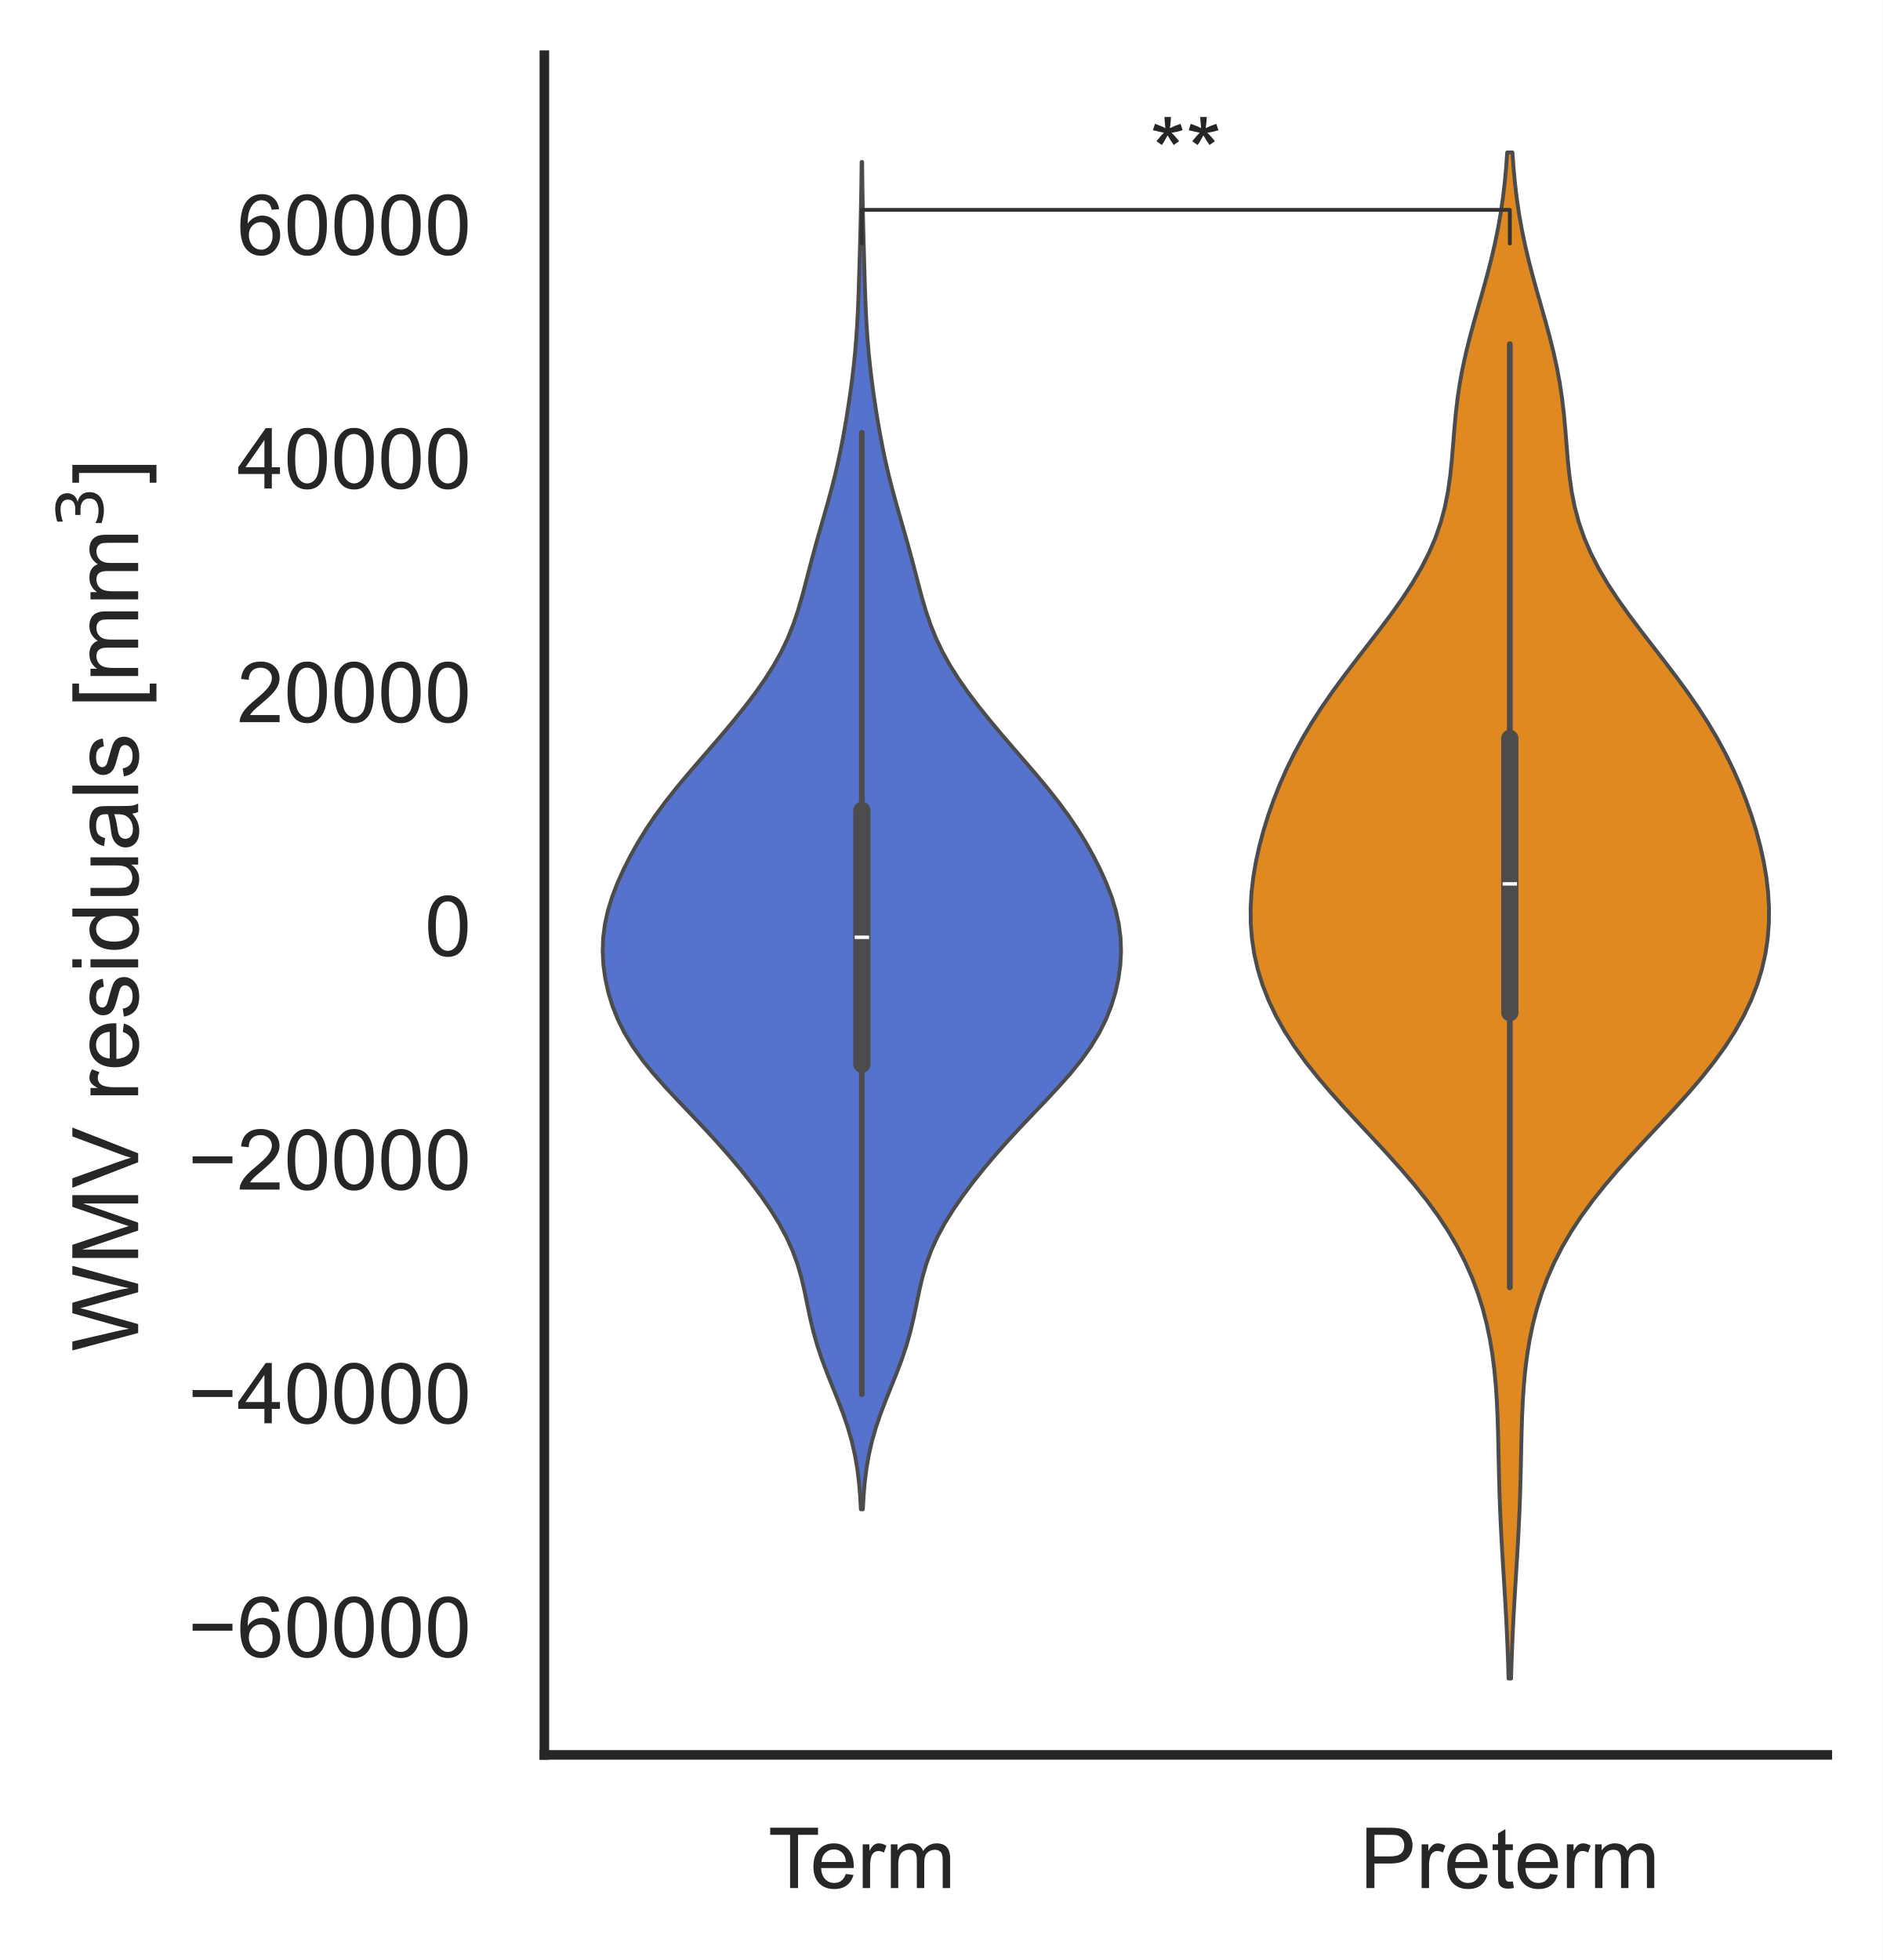
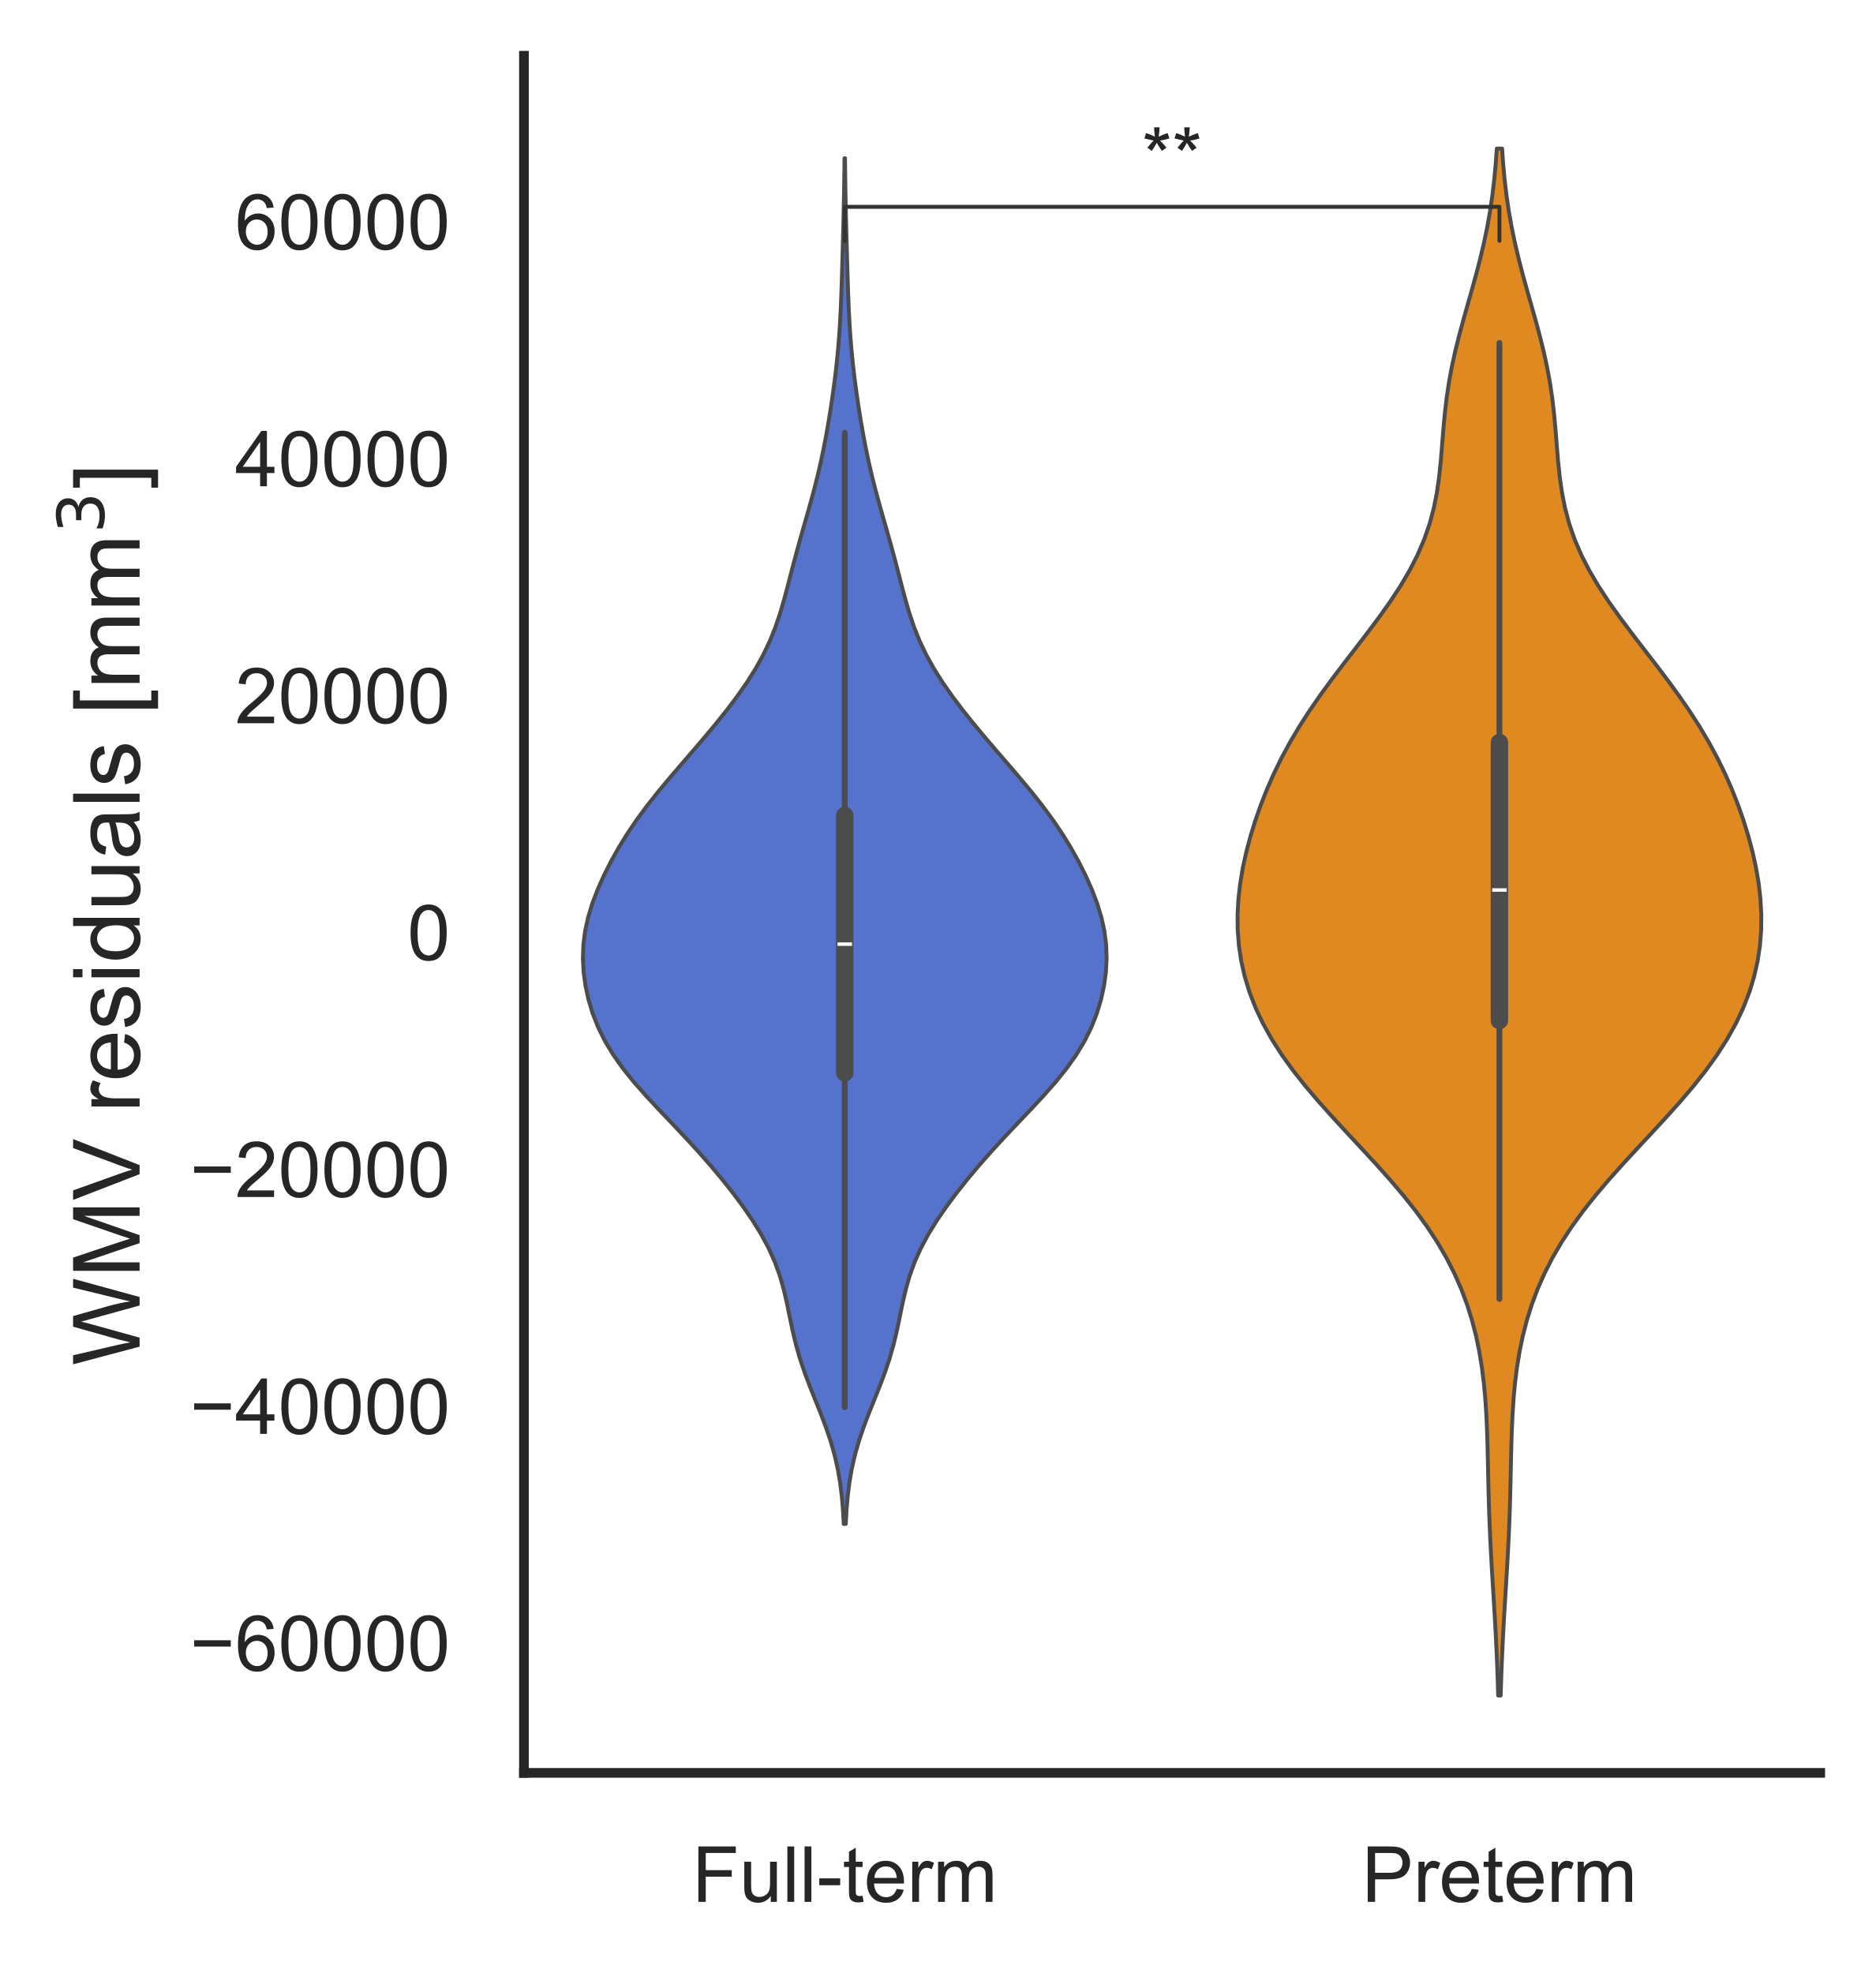
- <svg xmlns="http://www.w3.org/2000/svg" xmlns:xlink="http://www.w3.org/1999/xlink" width="245.63pt" height="255.72pt" viewBox="0 0 245.63 255.72" version="1.1">
+ <svg xmlns="http://www.w3.org/2000/svg" xmlns:xlink="http://www.w3.org/1999/xlink" width="242.265pt" height="254.805pt" viewBox="0 0 242.265 254.805" version="1.1">
  <defs>
    <style type="text/css">*{stroke-linejoin: round; stroke-linecap: butt}</style>
  </defs>
  <g id="figure_1">
    <g id="patch_1">
-       <path d="M 0 255.72  L 245.63 255.72  L 245.63 0  L 0 0  z " style="fill: #ffffff" />
+       <path d="M -0 254.805  L 242.265 254.805  L 242.265 0  L -0 0  z " style="fill: #ffffff" />
    </g>
    <g id="axes_1">
      <g id="patch_2">
-         <path d="M 71.03 228.96  L 238.43 228.96  L 238.43 7.2  L 71.03 7.2  z " style="fill: #ffffff" />
+         <path d="M 67.665 228.96  L 235.065 228.96  L 235.065 7.2  L 67.665 7.2  z " style="fill: #ffffff" />
      </g>
      <g id="matplotlib.axis_1">
        <g id="xtick_1">
          <g id="text_1">
-             <g style="fill: #262626" transform="translate(100.2385 246.3336) scale(0.11 -0.11)">
-               <defs>
-                 <path id="ArialMT-54" d="M 1659 0  L 1659 4041  L 150 4041  L 150 4581  L 3781 4581  L 3781 4041  L 2266 4041  L 2266 0  L 1659 0  z " transform="scale(0.015625)" />
+             <g style="fill: #262626" transform="translate(89.37227 245.6178) scale(0.1 -0.1)">
+               <defs>
+                 <path id="ArialMT-46" d="M 525 0  L 525 4581  L 3616 4581  L 3616 4041  L 1131 4041  L 1131 2622  L 3281 2622  L 3281 2081  L 1131 2081  L 1131 0  L 525 0  z " transform="scale(0.015625)" />
+                 <path id="ArialMT-75" d="M 2597 0  L 2597 488  Q 2209 -75 1544 -75  Q 1250 -75 995 37  Q 741 150 617 320  Q 494 491 444 738  Q 409 903 409 1263  L 409 3319  L 972 3319  L 972 1478  Q 972 1038 1006 884  Q 1059 663 1231 536  Q 1403 409 1656 409  Q 1909 409 2131 539  Q 2353 669 2445 892  Q 2538 1116 2538 1541  L 2538 3319  L 3100 3319  L 3100 0  L 2597 0  z " transform="scale(0.015625)" />
+                 <path id="ArialMT-6c" d="M 409 0  L 409 4581  L 972 4581  L 972 0  L 409 0  z " transform="scale(0.015625)" />
+                 <path id="ArialMT-2d" d="M 203 1375  L 203 1941  L 1931 1941  L 1931 1375  L 203 1375  z " transform="scale(0.015625)" />
+                 <path id="ArialMT-74" d="M 1650 503  L 1731 6  Q 1494 -44 1306 -44  Q 1000 -44 831 53  Q 663 150 594 308  Q 525 466 525 972  L 525 2881  L 113 2881  L 113 3319  L 525 3319  L 525 4141  L 1084 4478  L 1084 3319  L 1650 3319  L 1650 2881  L 1084 2881  L 1084 941  Q 1084 700 1114 631  Q 1144 563 1211 522  Q 1278 481 1403 481  Q 1497 481 1650 503  z " transform="scale(0.015625)" />
                <path id="ArialMT-65" d="M 2694 1069  L 3275 997  Q 3138 488 2766 206  Q 2394 -75 1816 -75  Q 1088 -75 661 373  Q 234 822 234 1631  Q 234 2469 665 2931  Q 1097 3394 1784 3394  Q 2450 3394 2872 2941  Q 3294 2488 3294 1666  Q 3294 1616 3291 1516  L 816 1516  Q 847 969 1125 678  Q 1403 388 1819 388  Q 2128 388 2347 550  Q 2566 713 2694 1069  z M 847 1978  L 2700 1978  Q 2663 2397 2488 2606  Q 2219 2931 1791 2931  Q 1403 2931 1139 2672  Q 875 2413 847 1978  z " transform="scale(0.015625)" />
                <path id="ArialMT-72" d="M 416 0  L 416 3319  L 922 3319  L 922 2816  Q 1116 3169 1280 3281  Q 1444 3394 1641 3394  Q 1925 3394 2219 3213  L 2025 2691  Q 1819 2813 1613 2813  Q 1428 2813 1281 2702  Q 1134 2591 1072 2394  Q 978 2094 978 1738  L 978 0  L 416 0  z " transform="scale(0.015625)" />
                <path id="ArialMT-6d" d="M 422 0  L 422 3319  L 925 3319  L 925 2853  Q 1081 3097 1340 3245  Q 1600 3394 1931 3394  Q 2300 3394 2536 3241  Q 2772 3088 2869 2813  Q 3263 3394 3894 3394  Q 4388 3394 4653 3120  Q 4919 2847 4919 2278  L 4919 0  L 4359 0  L 4359 2091  Q 4359 2428 4304 2576  Q 4250 2725 4106 2815  Q 3963 2906 3769 2906  Q 3419 2906 3187 2673  Q 2956 2441 2956 1928  L 2956 0  L 2394 0  L 2394 2156  Q 2394 2531 2256 2718  Q 2119 2906 1806 2906  Q 1569 2906 1367 2781  Q 1166 2656 1075 2415  Q 984 2175 984 1722  L 984 0  L 422 0  z " transform="scale(0.015625)" />
              </defs>
-               <use xlink:href="#ArialMT-54" />
-               <use xlink:href="#ArialMT-65" x="49.959" />
-               <use xlink:href="#ArialMT-72" x="105.574" />
-               <use xlink:href="#ArialMT-6d" x="138.875" />
+               <use xlink:href="#ArialMT-46" />
+               <use xlink:href="#ArialMT-75" x="61.084" />
+               <use xlink:href="#ArialMT-6c" x="116.699" />
+               <use xlink:href="#ArialMT-6c" x="138.916" />
+               <use xlink:href="#ArialMT-2d" x="161.133" />
+               <use xlink:href="#ArialMT-74" x="194.434" />
+               <use xlink:href="#ArialMT-65" x="222.217" />
+               <use xlink:href="#ArialMT-72" x="277.832" />
+               <use xlink:href="#ArialMT-6d" x="311.133" />
            </g>
          </g>
        </g>
        <g id="xtick_2">
          <g id="text_2">
-             <g style="fill: #262626" transform="translate(177.4449 246.3336) scale(0.11 -0.11)">
+             <g style="fill: #262626" transform="translate(175.8584 245.6178) scale(0.1 -0.1)">
              <defs>
                <path id="ArialMT-50" d="M 494 0  L 494 4581  L 2222 4581  Q 2678 4581 2919 4538  Q 3256 4481 3484 4323  Q 3713 4166 3852 3881  Q 3991 3597 3991 3256  Q 3991 2672 3619 2267  Q 3247 1863 2275 1863  L 1100 1863  L 1100 0  L 494 0  z M 1100 2403  L 2284 2403  Q 2872 2403 3119 2622  Q 3366 2841 3366 3238  Q 3366 3525 3220 3729  Q 3075 3934 2838 4000  Q 2684 4041 2272 4041  L 1100 4041  L 1100 2403  z " transform="scale(0.015625)" />
-                 <path id="ArialMT-74" d="M 1650 503  L 1731 6  Q 1494 -44 1306 -44  Q 1000 -44 831 53  Q 663 150 594 308  Q 525 466 525 972  L 525 2881  L 113 2881  L 113 3319  L 525 3319  L 525 4141  L 1084 4478  L 1084 3319  L 1650 3319  L 1650 2881  L 1084 2881  L 1084 941  Q 1084 700 1114 631  Q 1144 563 1211 522  Q 1278 481 1403 481  Q 1497 481 1650 503  z " transform="scale(0.015625)" />
              </defs>
              <use xlink:href="#ArialMT-50" />
              <use xlink:href="#ArialMT-72" x="66.699" />
              <use xlink:href="#ArialMT-65" x="100" />
              <use xlink:href="#ArialMT-74" x="155.615" />
              <use xlink:href="#ArialMT-65" x="183.398" />
              <use xlink:href="#ArialMT-72" x="239.014" />
              <use xlink:href="#ArialMT-6d" x="272.314" />
            </g>
          </g>
        </g>
      </g>
      <g id="matplotlib.axis_2">
        <g id="ytick_1">
          <g id="text_3">
-             <g style="fill: #262626" transform="translate(24.52 216.1859) scale(0.11 -0.11)">
+             <g style="fill: #262626" transform="translate(24.52 215.7721) scale(0.1 -0.1)">
              <defs>
                <path id="ArialMT-2212" d="M 3381 1997  L 356 1997  L 356 2522  L 3381 2522  L 3381 1997  z " transform="scale(0.015625)" />
                <path id="ArialMT-36" d="M 3184 3459  L 2625 3416  Q 2550 3747 2413 3897  Q 2184 4138 1850 4138  Q 1581 4138 1378 3988  Q 1113 3794 959 3422  Q 806 3050 800 2363  Q 1003 2672 1297 2822  Q 1591 2972 1913 2972  Q 2475 2972 2870 2558  Q 3266 2144 3266 1488  Q 3266 1056 3080 686  Q 2894 316 2569 119  Q 2244 -78 1831 -78  Q 1128 -78 684 439  Q 241 956 241 2144  Q 241 3472 731 4075  Q 1159 4600 1884 4600  Q 2425 4600 2770 4297  Q 3116 3994 3184 3459  z M 888 1484  Q 888 1194 1011 928  Q 1134 663 1356 523  Q 1578 384 1822 384  Q 2178 384 2434 671  Q 2691 959 2691 1453  Q 2691 1928 2437 2201  Q 2184 2475 1800 2475  Q 1419 2475 1153 2201  Q 888 1928 888 1484  z " transform="scale(0.015625)" />
                <path id="ArialMT-30" d="M 266 2259  Q 266 3072 433 3567  Q 600 4063 929 4331  Q 1259 4600 1759 4600  Q 2128 4600 2406 4451  Q 2684 4303 2865 4023  Q 3047 3744 3150 3342  Q 3253 2941 3253 2259  Q 3253 1453 3087 958  Q 2922 463 2592 192  Q 2263 -78 1759 -78  Q 1097 -78 719 397  Q 266 969 266 2259  z M 844 2259  Q 844 1131 1108 757  Q 1372 384 1759 384  Q 2147 384 2411 759  Q 2675 1134 2675 2259  Q 2675 3391 2411 3762  Q 2147 4134 1753 4134  Q 1366 4134 1134 3806  Q 844 3388 844 2259  z " transform="scale(0.015625)" />
              </defs>
              <use xlink:href="#ArialMT-2212" />
              <use xlink:href="#ArialMT-36" x="58.398" />
              <use xlink:href="#ArialMT-30" x="114.014" />
              <use xlink:href="#ArialMT-30" x="169.629" />
              <use xlink:href="#ArialMT-30" x="225.244" />
              <use xlink:href="#ArialMT-30" x="280.859" />
            </g>
          </g>
        </g>
        <g id="ytick_2">
          <g id="text_4">
-             <g style="fill: #262626" transform="translate(24.52 185.6945) scale(0.11 -0.11)">
+             <g style="fill: #262626" transform="translate(24.52 185.1787) scale(0.1 -0.1)">
              <defs>
                <path id="ArialMT-34" d="M 2069 0  L 2069 1097  L 81 1097  L 81 1613  L 2172 4581  L 2631 4581  L 2631 1613  L 3250 1613  L 3250 1097  L 2631 1097  L 2631 0  L 2069 0  z M 2069 1613  L 2069 3678  L 634 1613  L 2069 1613  z " transform="scale(0.015625)" />
              </defs>
              <use xlink:href="#ArialMT-2212" />
              <use xlink:href="#ArialMT-34" x="58.398" />
              <use xlink:href="#ArialMT-30" x="114.014" />
              <use xlink:href="#ArialMT-30" x="169.629" />
              <use xlink:href="#ArialMT-30" x="225.244" />
              <use xlink:href="#ArialMT-30" x="280.859" />
            </g>
          </g>
        </g>
        <g id="ytick_3">
          <g id="text_5">
-             <g style="fill: #262626" transform="translate(24.52 155.2032) scale(0.11 -0.11)">
+             <g style="fill: #262626" transform="translate(24.52 154.5853) scale(0.1 -0.1)">
              <defs>
                <path id="ArialMT-32" d="M 3222 541  L 3222 0  L 194 0  Q 188 203 259 391  Q 375 700 629 1000  Q 884 1300 1366 1694  Q 2113 2306 2375 2664  Q 2638 3022 2638 3341  Q 2638 3675 2398 3904  Q 2159 4134 1775 4134  Q 1369 4134 1125 3890  Q 881 3647 878 3216  L 300 3275  Q 359 3922 746 4261  Q 1134 4600 1788 4600  Q 2447 4600 2831 4234  Q 3216 3869 3216 3328  Q 3216 3053 3103 2787  Q 2991 2522 2730 2228  Q 2469 1934 1863 1422  Q 1356 997 1212 845  Q 1069 694 975 541  L 3222 541  z " transform="scale(0.015625)" />
              </defs>
              <use xlink:href="#ArialMT-2212" />
              <use xlink:href="#ArialMT-32" x="58.398" />
              <use xlink:href="#ArialMT-30" x="114.014" />
              <use xlink:href="#ArialMT-30" x="169.629" />
              <use xlink:href="#ArialMT-30" x="225.244" />
              <use xlink:href="#ArialMT-30" x="280.859" />
            </g>
          </g>
        </g>
        <g id="ytick_4">
          <g id="text_6">
-             <g style="fill: #262626" transform="translate(55.41281 124.7118) scale(0.11 -0.11)">
+             <g style="fill: #262626" transform="translate(52.60437 123.9919) scale(0.1 -0.1)">
              <use xlink:href="#ArialMT-30" />
            </g>
          </g>
        </g>
        <g id="ytick_5">
          <g id="text_7">
-             <g style="fill: #262626" transform="translate(30.94469 94.22044) scale(0.11 -0.11)">
+             <g style="fill: #262626" transform="translate(30.36062 93.39851) scale(0.1 -0.1)">
              <use xlink:href="#ArialMT-32" />
              <use xlink:href="#ArialMT-30" x="55.615" />
              <use xlink:href="#ArialMT-30" x="111.23" />
              <use xlink:href="#ArialMT-30" x="166.846" />
              <use xlink:href="#ArialMT-30" x="222.461" />
            </g>
          </g>
        </g>
        <g id="ytick_6">
          <g id="text_8">
-             <g style="fill: #262626" transform="translate(30.94469 63.72908) scale(0.11 -0.11)">
+             <g style="fill: #262626" transform="translate(30.36062 62.80512) scale(0.1 -0.1)">
              <use xlink:href="#ArialMT-34" />
              <use xlink:href="#ArialMT-30" x="55.615" />
              <use xlink:href="#ArialMT-30" x="111.23" />
              <use xlink:href="#ArialMT-30" x="166.846" />
              <use xlink:href="#ArialMT-30" x="222.461" />
            </g>
          </g>
        </g>
        <g id="ytick_7">
          <g id="text_9">
-             <g style="fill: #262626" transform="translate(30.94469 33.23771) scale(0.11 -0.11)">
+             <g style="fill: #262626" transform="translate(30.36062 32.21173) scale(0.1 -0.1)">
              <use xlink:href="#ArialMT-36" />
              <use xlink:href="#ArialMT-30" x="55.615" />
              <use xlink:href="#ArialMT-30" x="111.23" />
              <use xlink:href="#ArialMT-30" x="166.846" />
              <use xlink:href="#ArialMT-30" x="222.461" />
            </g>
          </g>
        </g>
        <g id="text_10">
          <g style="fill: #262626" transform="translate(18.12 176.34) rotate(-90) scale(0.12 -0.12)">
            <defs>
              <path id="ArialMT-57" d="M 1294 0  L 78 4581  L 700 4581  L 1397 1578  Q 1509 1106 1591 641  Q 1766 1375 1797 1488  L 2669 4581  L 3400 4581  L 4056 2263  Q 4303 1400 4413 641  Q 4500 1075 4641 1638  L 5359 4581  L 5969 4581  L 4713 0  L 4128 0  L 3163 3491  Q 3041 3928 3019 4028  Q 2947 3713 2884 3491  L 1913 0  L 1294 0  z " transform="scale(0.015625)" />
              <path id="ArialMT-4d" d="M 475 0  L 475 4581  L 1388 4581  L 2472 1338  Q 2622 884 2691 659  Q 2769 909 2934 1394  L 4031 4581  L 4847 4581  L 4847 0  L 4263 0  L 4263 3834  L 2931 0  L 2384 0  L 1059 3900  L 1059 0  L 475 0  z " transform="scale(0.015625)" />
              <path id="ArialMT-56" d="M 1803 0  L 28 4581  L 684 4581  L 1875 1253  Q 2019 853 2116 503  Q 2222 878 2363 1253  L 3600 4581  L 4219 4581  L 2425 0  L 1803 0  z " transform="scale(0.015625)" />
              <path id="ArialMT-20" transform="scale(0.015625)" />
              <path id="ArialMT-73" d="M 197 991  L 753 1078  Q 800 744 1014 566  Q 1228 388 1613 388  Q 2000 388 2187 545  Q 2375 703 2375 916  Q 2375 1106 2209 1216  Q 2094 1291 1634 1406  Q 1016 1563 777 1677  Q 538 1791 414 1992  Q 291 2194 291 2438  Q 291 2659 392 2848  Q 494 3038 669 3163  Q 800 3259 1026 3326  Q 1253 3394 1513 3394  Q 1903 3394 2198 3281  Q 2494 3169 2634 2976  Q 2775 2784 2828 2463  L 2278 2388  Q 2241 2644 2061 2787  Q 1881 2931 1553 2931  Q 1166 2931 1000 2803  Q 834 2675 834 2503  Q 834 2394 903 2306  Q 972 2216 1119 2156  Q 1203 2125 1616 2013  Q 2213 1853 2448 1751  Q 2684 1650 2818 1456  Q 2953 1263 2953 975  Q 2953 694 2789 445  Q 2625 197 2315 61  Q 2006 -75 1616 -75  Q 969 -75 630 194  Q 291 463 197 991  z " transform="scale(0.015625)" />
              <path id="ArialMT-69" d="M 425 3934  L 425 4581  L 988 4581  L 988 3934  L 425 3934  z M 425 0  L 425 3319  L 988 3319  L 988 0  L 425 0  z " transform="scale(0.015625)" />
              <path id="ArialMT-64" d="M 2575 0  L 2575 419  Q 2259 -75 1647 -75  Q 1250 -75 917 144  Q 584 363 401 755  Q 219 1147 219 1656  Q 219 2153 384 2558  Q 550 2963 881 3178  Q 1213 3394 1622 3394  Q 1922 3394 2156 3267  Q 2391 3141 2538 2938  L 2538 4581  L 3097 4581  L 3097 0  L 2575 0  z M 797 1656  Q 797 1019 1065 703  Q 1334 388 1700 388  Q 2069 388 2326 689  Q 2584 991 2584 1609  Q 2584 2291 2321 2609  Q 2059 2928 1675 2928  Q 1300 2928 1048 2622  Q 797 2316 797 1656  z " transform="scale(0.015625)" />
-               <path id="ArialMT-75" d="M 2597 0  L 2597 488  Q 2209 -75 1544 -75  Q 1250 -75 995 37  Q 741 150 617 320  Q 494 491 444 738  Q 409 903 409 1263  L 409 3319  L 972 3319  L 972 1478  Q 972 1038 1006 884  Q 1059 663 1231 536  Q 1403 409 1656 409  Q 1909 409 2131 539  Q 2353 669 2445 892  Q 2538 1116 2538 1541  L 2538 3319  L 3100 3319  L 3100 0  L 2597 0  z " transform="scale(0.015625)" />
              <path id="ArialMT-61" d="M 2588 409  Q 2275 144 1986 34  Q 1697 -75 1366 -75  Q 819 -75 525 192  Q 231 459 231 875  Q 231 1119 342 1320  Q 453 1522 633 1644  Q 813 1766 1038 1828  Q 1203 1872 1538 1913  Q 2219 1994 2541 2106  Q 2544 2222 2544 2253  Q 2544 2597 2384 2738  Q 2169 2928 1744 2928  Q 1347 2928 1158 2789  Q 969 2650 878 2297  L 328 2372  Q 403 2725 575 2942  Q 747 3159 1072 3276  Q 1397 3394 1825 3394  Q 2250 3394 2515 3294  Q 2781 3194 2906 3042  Q 3031 2891 3081 2659  Q 3109 2516 3109 2141  L 3109 1391  Q 3109 606 3145 398  Q 3181 191 3288 0  L 2700 0  Q 2613 175 2588 409  z M 2541 1666  Q 2234 1541 1622 1453  Q 1275 1403 1131 1340  Q 988 1278 909 1158  Q 831 1038 831 891  Q 831 666 1001 516  Q 1172 366 1500 366  Q 1825 366 2078 508  Q 2331 650 2450 897  Q 2541 1088 2541 1459  L 2541 1666  z " transform="scale(0.015625)" />
-               <path id="ArialMT-6c" d="M 409 0  L 409 4581  L 972 4581  L 972 0  L 409 0  z " transform="scale(0.015625)" />
              <path id="ArialMT-5b" d="M 434 -1272  L 434 4581  L 1675 4581  L 1675 4116  L 997 4116  L 997 -806  L 1675 -806  L 1675 -1272  L 434 -1272  z " transform="scale(0.015625)" />
              <path id="DejaVuSans-33" d="M 2597 2516  Q 3050 2419 3304 2112  Q 3559 1806 3559 1356  Q 3559 666 3084 287  Q 2609 -91 1734 -91  Q 1441 -91 1130 -33  Q 819 25 488 141  L 488 750  Q 750 597 1062 519  Q 1375 441 1716 441  Q 2309 441 2620 675  Q 2931 909 2931 1356  Q 2931 1769 2642 2001  Q 2353 2234 1838 2234  L 1294 2234  L 1294 2753  L 1863 2753  Q 2328 2753 2575 2939  Q 2822 3125 2822 3475  Q 2822 3834 2567 4026  Q 2313 4219 1838 4219  Q 1578 4219 1281 4162  Q 984 4106 628 3988  L 628 4550  Q 988 4650 1302 4700  Q 1616 4750 1894 4750  Q 2613 4750 3031 4423  Q 3450 4097 3450 3541  Q 3450 3153 3228 2886  Q 3006 2619 2597 2516  z " transform="scale(0.015625)" />
              <path id="ArialMT-5d" d="M 1363 -1272  L 122 -1272  L 122 -806  L 800 -806  L 800 4116  L 122 4116  L 122 4581  L 1363 4581  L 1363 -1272  z " transform="scale(0.015625)" />
            </defs>
            <use xlink:href="#ArialMT-57" transform="translate(0 0.765625)" />
            <use xlink:href="#ArialMT-4d" transform="translate(94.38477 0.765625)" />
            <use xlink:href="#ArialMT-56" transform="translate(177.6855 0.765625)" />
            <use xlink:href="#ArialMT-20" transform="translate(244.3848 0.765625)" />
            <use xlink:href="#ArialMT-72" transform="translate(272.168 0.765625)" />
            <use xlink:href="#ArialMT-65" transform="translate(305.4688 0.765625)" />
            <use xlink:href="#ArialMT-73" transform="translate(361.084 0.765625)" />
            <use xlink:href="#ArialMT-69" transform="translate(411.084 0.765625)" />
            <use xlink:href="#ArialMT-64" transform="translate(433.3008 0.765625)" />
            <use xlink:href="#ArialMT-75" transform="translate(488.916 0.765625)" />
            <use xlink:href="#ArialMT-61" transform="translate(544.5312 0.765625)" />
            <use xlink:href="#ArialMT-6c" transform="translate(600.1465 0.765625)" />
            <use xlink:href="#ArialMT-73" transform="translate(622.3633 0.765625)" />
            <use xlink:href="#ArialMT-20" transform="translate(672.3633 0.765625)" />
            <use xlink:href="#ArialMT-5b" transform="translate(700.1465 0.765625)" />
            <use xlink:href="#ArialMT-6d" transform="translate(727.9297 0.765625)" />
            <use xlink:href="#ArialMT-6d" transform="translate(811.2305 0.765625)" />
            <use xlink:href="#DejaVuSans-33" transform="translate(895.4883 39.04688) scale(0.7)" />
            <use xlink:href="#ArialMT-5d" transform="translate(942.7588 0.765625)" />
          </g>
        </g>
      </g>
      <g id="PolyCollection_1">
        <defs>
-           <path id="m29597afcc9" d="M 112.589 -58.799  L 112.325 -58.799  L 112.228 -60.575  L 112.078 -62.35  L 111.857 -64.126  L 111.549 -65.902  L 111.142 -67.677  L 110.633 -69.453  L 110.03 -71.229  L 109.354 -73.004  L 108.64 -74.78  L 107.928 -76.556  L 107.258 -78.331  L 106.662 -80.107  L 106.154 -81.883  L 105.728 -83.658  L 105.354 -85.434  L 104.989 -87.21  L 104.577 -88.985  L 104.067 -90.761  L 103.42 -92.537  L 102.618 -94.312  L 101.659 -96.088  L 100.557 -97.864  L 99.333 -99.639  L 98.008 -101.415  L 96.594 -103.191  L 95.099 -104.966  L 93.528 -106.742  L 91.891 -108.518  L 90.208 -110.293  L 88.512 -112.069  L 86.851 -113.845  L 85.276 -115.62  L 83.835 -117.396  L 82.567 -119.172  L 81.491 -120.947  L 80.607 -122.723  L 79.905 -124.499  L 79.366 -126.275  L 78.977 -128.05  L 78.733 -129.826  L 78.639 -131.602  L 78.703 -133.377  L 78.932 -135.153  L 79.325 -136.929  L 79.872 -138.704  L 80.552 -140.48  L 81.348 -142.256  L 82.245 -144.031  L 83.239 -145.807  L 84.334 -147.583  L 85.535 -149.358  L 86.843 -151.134  L 88.248 -152.91  L 89.728 -154.685  L 91.254 -156.461  L 92.794 -158.237  L 94.319 -160.012  L 95.804 -161.788  L 97.228 -163.564  L 98.573 -165.339  L 99.818 -167.115  L 100.943 -168.891  L 101.933 -170.666  L 102.781 -172.442  L 103.497 -174.218  L 104.099 -175.993  L 104.621 -177.769  L 105.097 -179.545  L 105.557 -181.32  L 106.025 -183.096  L 106.51 -184.872  L 107.013 -186.647  L 107.523 -188.423  L 108.027 -190.199  L 108.51 -191.974  L 108.96 -193.75  L 109.372 -195.526  L 109.746 -197.301  L 110.084 -199.077  L 110.394 -200.853  L 110.679 -202.628  L 110.941 -204.404  L 111.179 -206.18  L 111.389 -207.955  L 111.57 -209.731  L 111.719 -211.507  L 111.839 -213.282  L 111.933 -215.058  L 112.006 -216.834  L 112.067 -218.609  L 112.12 -220.385  L 112.17 -222.161  L 112.218 -223.936  L 112.265 -225.712  L 112.309 -227.488  L 112.347 -229.263  L 112.38 -231.039  L 112.405 -232.815  L 112.424 -234.59  L 112.49 -234.59  L 112.49 -234.59  L 112.509 -232.815  L 112.535 -231.039  L 112.567 -229.263  L 112.606 -227.488  L 112.649 -225.712  L 112.696 -223.936  L 112.744 -222.161  L 112.794 -220.385  L 112.847 -218.609  L 112.908 -216.834  L 112.982 -215.058  L 113.075 -213.282  L 113.195 -211.507  L 113.344 -209.731  L 113.525 -207.955  L 113.736 -206.18  L 113.973 -204.404  L 114.235 -202.628  L 114.52 -200.853  L 114.83 -199.077  L 115.169 -197.301  L 115.542 -195.526  L 115.954 -193.75  L 116.404 -191.974  L 116.887 -190.199  L 117.391 -188.423  L 117.901 -186.647  L 118.404 -184.872  L 118.89 -183.096  L 119.357 -181.32  L 119.818 -179.545  L 120.293 -177.769  L 120.815 -175.993  L 121.418 -174.218  L 122.133 -172.442  L 122.981 -170.666  L 123.971 -168.891  L 125.096 -167.115  L 126.341 -165.339  L 127.686 -163.564  L 129.111 -161.788  L 130.596 -160.012  L 132.12 -158.237  L 133.66 -156.461  L 135.186 -154.685  L 136.666 -152.91  L 138.071 -151.134  L 139.379 -149.358  L 140.581 -147.583  L 141.676 -145.807  L 142.67 -144.031  L 143.567 -142.256  L 144.362 -140.48  L 145.043 -138.704  L 145.589 -136.929  L 145.982 -135.153  L 146.211 -133.377  L 146.275 -131.602  L 146.181 -129.826  L 145.937 -128.05  L 145.548 -126.275  L 145.009 -124.499  L 144.307 -122.723  L 143.423 -120.947  L 142.347 -119.172  L 141.079 -117.396  L 139.639 -115.62  L 138.063 -113.845  L 136.402 -112.069  L 134.707 -110.293  L 133.023 -108.518  L 131.386 -106.742  L 129.816 -104.966  L 128.321 -103.191  L 126.907 -101.415  L 125.581 -99.639  L 124.357 -97.864  L 123.255 -96.088  L 122.296 -94.312  L 121.494 -92.537  L 120.848 -90.761  L 120.338 -88.985  L 119.925 -87.21  L 119.56 -85.434  L 119.187 -83.658  L 118.761 -81.883  L 118.253 -80.107  L 117.656 -78.331  L 116.986 -76.556  L 116.274 -74.78  L 115.56 -73.004  L 114.885 -71.229  L 114.282 -69.453  L 113.773 -67.677  L 113.366 -65.902  L 113.058 -64.126  L 112.836 -62.35  L 112.686 -60.575  L 112.589 -58.799  z " style="stroke: #4c4c4c; stroke-width: 0.5" />
+           <path id="m4b46393bca" d="M 109.224 -57.992  L 108.961 -57.992  L 108.864 -59.773  L 108.713 -61.555  L 108.492 -63.337  L 108.184 -65.118  L 107.777 -66.9  L 107.268 -68.681  L 106.665 -70.463  L 105.99 -72.245  L 105.276 -74.026  L 104.564 -75.808  L 103.894 -77.589  L 103.297 -79.371  L 102.789 -81.153  L 102.363 -82.934  L 101.99 -84.716  L 101.624 -86.497  L 101.212 -88.279  L 100.702 -90.061  L 100.056 -91.842  L 99.253 -93.624  L 98.294 -95.406  L 97.192 -97.187  L 95.969 -98.969  L 94.643 -100.75  L 93.229 -102.532  L 91.734 -104.314  L 90.163 -106.095  L 88.526 -107.877  L 86.843 -109.658  L 85.148 -111.44  L 83.486 -113.222  L 81.911 -115.003  L 80.471 -116.785  L 79.203 -118.567  L 78.126 -120.348  L 77.243 -122.13  L 76.54 -123.911  L 76.001 -125.693  L 75.613 -127.475  L 75.369 -129.256  L 75.274 -131.038  L 75.338 -132.819  L 75.567 -134.601  L 75.961 -136.383  L 76.507 -138.164  L 77.188 -139.946  L 77.983 -141.727  L 78.88 -143.509  L 79.874 -145.291  L 80.969 -147.072  L 82.17 -148.854  L 83.479 -150.636  L 84.884 -152.417  L 86.364 -154.199  L 87.89 -155.98  L 89.429 -157.762  L 90.954 -159.544  L 92.439 -161.325  L 93.864 -163.107  L 95.209 -164.888  L 96.454 -166.67  L 97.579 -168.452  L 98.568 -170.233  L 99.417 -172.015  L 100.132 -173.797  L 100.735 -175.578  L 101.257 -177.36  L 101.732 -179.141  L 102.192 -180.923  L 102.66 -182.705  L 103.146 -184.486  L 103.648 -186.268  L 104.159 -188.049  L 104.662 -189.831  L 105.145 -191.613  L 105.595 -193.394  L 106.007 -195.176  L 106.381 -196.957  L 106.72 -198.739  L 107.03 -200.521  L 107.315 -202.302  L 107.576 -204.084  L 107.814 -205.866  L 108.025 -207.647  L 108.205 -209.429  L 108.355 -211.21  L 108.474 -212.992  L 108.568 -214.774  L 108.642 -216.555  L 108.703 -218.337  L 108.756 -220.118  L 108.806 -221.9  L 108.854 -223.682  L 108.9 -225.463  L 108.944 -227.245  L 108.983 -229.026  L 109.015 -230.808  L 109.041 -232.59  L 109.06 -234.371  L 109.126 -234.371  L 109.126 -234.371  L 109.144 -232.59  L 109.17 -230.808  L 109.202 -229.026  L 109.241 -227.245  L 109.285 -225.463  L 109.331 -223.682  L 109.38 -221.9  L 109.429 -220.118  L 109.483 -218.337  L 109.543 -216.555  L 109.617 -214.774  L 109.711 -212.992  L 109.83 -211.21  L 109.98 -209.429  L 110.16 -207.647  L 110.371 -205.866  L 110.609 -204.084  L 110.871 -202.302  L 111.156 -200.521  L 111.465 -198.739  L 111.804 -196.957  L 112.178 -195.176  L 112.59 -193.394  L 113.04 -191.613  L 113.523 -189.831  L 114.027 -188.049  L 114.537 -186.268  L 115.04 -184.486  L 115.525 -182.705  L 115.993 -180.923  L 116.453 -179.141  L 116.929 -177.36  L 117.45 -175.578  L 118.053 -173.797  L 118.768 -172.015  L 119.617 -170.233  L 120.607 -168.452  L 121.731 -166.67  L 122.976 -164.888  L 124.321 -163.107  L 125.746 -161.325  L 127.231 -159.544  L 128.756 -157.762  L 130.296 -155.98  L 131.821 -154.199  L 133.301 -152.417  L 134.706 -150.636  L 136.015 -148.854  L 137.216 -147.072  L 138.311 -145.291  L 139.305 -143.509  L 140.202 -141.727  L 140.997 -139.946  L 141.678 -138.164  L 142.224 -136.383  L 142.618 -134.601  L 142.847 -132.819  L 142.911 -131.038  L 142.816 -129.256  L 142.572 -127.475  L 142.184 -125.693  L 141.645 -123.911  L 140.942 -122.13  L 140.059 -120.348  L 138.982 -118.567  L 137.714 -116.785  L 136.274 -115.003  L 134.699 -113.222  L 133.038 -111.44  L 131.342 -109.658  L 129.659 -107.877  L 128.022 -106.095  L 126.451 -104.314  L 124.956 -102.532  L 123.542 -100.75  L 122.216 -98.969  L 120.993 -97.187  L 119.891 -95.406  L 118.932 -93.624  L 118.129 -91.842  L 117.483 -90.061  L 116.973 -88.279  L 116.561 -86.497  L 116.195 -84.716  L 115.822 -82.934  L 115.396 -81.153  L 114.888 -79.371  L 114.292 -77.589  L 113.621 -75.808  L 112.909 -74.026  L 112.195 -72.245  L 111.52 -70.463  L 110.917 -68.681  L 110.408 -66.9  L 110.001 -65.118  L 109.693 -63.337  L 109.472 -61.555  L 109.321 -59.773  L 109.224 -57.992  z " style="stroke: #4c4c4c; stroke-width: 0.5" />
        </defs>
-         <g clip-path="url(#p6f33f94b0c)">
-           <use xlink:href="#m29597afcc9" x="0" y="255.72" style="fill: #5573cd; stroke: #4c4c4c; stroke-width: 0.5" />
+         <g clip-path="url(#pd7247c8752)">
+           <use xlink:href="#m4b46393bca" x="0" y="254.805" style="fill: #5573cd; stroke: #4c4c4c; stroke-width: 0.5" />
        </g>
      </g>
      <g id="PolyCollection_2">
        <defs>
-           <path id="m8905b65249" d="M 197.167 -36.716  L 196.838 -36.716  L 196.779 -38.727  L 196.705 -40.738  L 196.618 -42.749  L 196.516 -44.761  L 196.404 -46.772  L 196.283 -48.783  L 196.159 -50.795  L 196.037 -52.806  L 195.922 -54.817  L 195.818 -56.828  L 195.729 -58.84  L 195.657 -60.851  L 195.599 -62.862  L 195.553 -64.873  L 195.511 -66.885  L 195.463 -68.896  L 195.4 -70.907  L 195.308 -72.919  L 195.175 -74.93  L 194.989 -76.941  L 194.737 -78.952  L 194.407 -80.964  L 193.988 -82.975  L 193.468 -84.986  L 192.837 -86.997  L 192.083 -89.009  L 191.195 -91.02  L 190.167 -93.031  L 188.991 -95.043  L 187.667 -97.054  L 186.2 -99.065  L 184.6 -101.076  L 182.885 -103.088  L 181.082 -105.099  L 179.221 -107.11  L 177.339 -109.122  L 175.475 -111.133  L 173.667 -113.144  L 171.949 -115.155  L 170.351 -117.167  L 168.897 -119.178  L 167.602 -121.189  L 166.475 -123.2  L 165.52 -125.212  L 164.735 -127.223  L 164.116 -129.234  L 163.659 -131.246  L 163.356 -133.257  L 163.201 -135.268  L 163.184 -137.279  L 163.298 -139.291  L 163.532 -141.302  L 163.876 -143.313  L 164.32 -145.324  L 164.856 -147.336  L 165.479 -149.347  L 166.188 -151.358  L 166.984 -153.37  L 167.873 -155.381  L 168.859 -157.392  L 169.949 -159.403  L 171.145 -161.415  L 172.443 -163.426  L 173.836 -165.437  L 175.308 -167.448  L 176.836 -169.46  L 178.391 -171.471  L 179.942 -173.482  L 181.452 -175.494  L 182.886 -177.505  L 184.211 -179.516  L 185.4 -181.527  L 186.432 -183.539  L 187.297 -185.55  L 187.993 -187.561  L 188.531 -189.572  L 188.93 -191.584  L 189.218 -193.595  L 189.427 -195.606  L 189.595 -197.618  L 189.755 -199.629  L 189.939 -201.64  L 190.172 -203.651  L 190.47 -205.663  L 190.84 -207.674  L 191.281 -209.685  L 191.781 -211.696  L 192.325 -213.708  L 192.895 -215.719  L 193.467 -217.73  L 194.023 -219.742  L 194.544 -221.753  L 195.018 -223.764  L 195.436 -225.775  L 195.793 -227.787  L 196.089 -229.798  L 196.329 -231.809  L 196.517 -233.82  L 196.66 -235.832  L 197.345 -235.832  L 197.345 -235.832  L 197.488 -233.82  L 197.676 -231.809  L 197.916 -229.798  L 198.212 -227.787  L 198.57 -225.775  L 198.987 -223.764  L 199.461 -221.753  L 199.982 -219.742  L 200.538 -217.73  L 201.111 -215.719  L 201.68 -213.708  L 202.224 -211.696  L 202.725 -209.685  L 203.165 -207.674  L 203.535 -205.663  L 203.833 -203.651  L 204.066 -201.64  L 204.25 -199.629  L 204.41 -197.618  L 204.578 -195.606  L 204.788 -193.595  L 205.075 -191.584  L 205.474 -189.572  L 206.012 -187.561  L 206.708 -185.55  L 207.573 -183.539  L 208.605 -181.527  L 209.794 -179.516  L 211.119 -177.505  L 212.553 -175.494  L 214.063 -173.482  L 215.614 -171.471  L 217.169 -169.46  L 218.697 -167.448  L 220.169 -165.437  L 221.562 -163.426  L 222.861 -161.415  L 224.056 -159.403  L 225.146 -157.392  L 226.132 -155.381  L 227.021 -153.37  L 227.817 -151.358  L 228.526 -149.347  L 229.149 -147.336  L 229.685 -145.324  L 230.129 -143.313  L 230.473 -141.302  L 230.707 -139.291  L 230.821 -137.279  L 230.804 -135.268  L 230.649 -133.257  L 230.346 -131.246  L 229.889 -129.234  L 229.27 -127.223  L 228.486 -125.212  L 227.53 -123.2  L 226.403 -121.189  L 225.108 -119.178  L 223.654 -117.167  L 222.056 -115.155  L 220.338 -113.144  L 218.53 -111.133  L 216.666 -109.122  L 214.784 -107.11  L 212.924 -105.099  L 211.12 -103.088  L 209.406 -101.076  L 207.805 -99.065  L 206.338 -97.054  L 205.014 -95.043  L 203.838 -93.031  L 202.81 -91.02  L 201.922 -89.009  L 201.168 -86.997  L 200.537 -84.986  L 200.017 -82.975  L 199.598 -80.964  L 199.269 -78.952  L 199.016 -76.941  L 198.83 -74.93  L 198.697 -72.919  L 198.605 -70.907  L 198.542 -68.896  L 198.494 -66.885  L 198.452 -64.873  L 198.406 -62.862  L 198.349 -60.851  L 198.276 -58.84  L 198.187 -56.828  L 198.084 -54.817  L 197.968 -52.806  L 197.846 -50.795  L 197.722 -48.783  L 197.601 -46.772  L 197.489 -44.761  L 197.388 -42.749  L 197.3 -40.738  L 197.226 -38.727  L 197.167 -36.716  z " style="stroke: #4c4c4c; stroke-width: 0.5" />
+           <path id="m4b0e8680bd" d="M 193.802 -35.834  L 193.474 -35.834  L 193.414 -37.852  L 193.341 -39.87  L 193.253 -41.888  L 193.152 -43.906  L 193.039 -45.924  L 192.919 -47.942  L 192.795 -49.96  L 192.672 -51.978  L 192.557 -53.996  L 192.453 -56.014  L 192.364 -58.032  L 192.292 -60.05  L 192.235 -62.068  L 192.188 -64.086  L 192.146 -66.104  L 192.099 -68.122  L 192.035 -70.14  L 191.943 -72.159  L 191.811 -74.177  L 191.624 -76.195  L 191.372 -78.213  L 191.042 -80.231  L 190.623 -82.249  L 190.104 -84.267  L 189.472 -86.285  L 188.718 -88.303  L 187.831 -90.321  L 186.802 -92.339  L 185.627 -94.357  L 184.303 -96.375  L 182.835 -98.393  L 181.235 -100.411  L 179.521 -102.429  L 177.717 -104.447  L 175.856 -106.465  L 173.975 -108.483  L 172.111 -110.501  L 170.302 -112.519  L 168.584 -114.537  L 166.987 -116.555  L 165.532 -118.573  L 164.237 -120.591  L 163.11 -122.609  L 162.155 -124.627  L 161.37 -126.645  L 160.752 -128.663  L 160.295 -130.681  L 159.992 -132.699  L 159.836 -134.717  L 159.82 -136.735  L 159.934 -138.753  L 160.168 -140.771  L 160.511 -142.789  L 160.955 -144.807  L 161.492 -146.825  L 162.115 -148.843  L 162.824 -150.861  L 163.62 -152.879  L 164.508 -154.897  L 165.495 -156.915  L 166.585 -158.933  L 167.78 -160.951  L 169.079 -162.969  L 170.472 -164.987  L 171.943 -167.005  L 173.471 -169.023  L 175.027 -171.041  L 176.577 -173.059  L 178.087 -175.077  L 179.521 -177.095  L 180.847 -179.113  L 182.035 -181.131  L 183.068 -183.149  L 183.932 -185.167  L 184.629 -187.185  L 185.167 -189.203  L 185.565 -191.221  L 185.853 -193.239  L 186.063 -195.257  L 186.23 -197.275  L 186.391 -199.293  L 186.575 -201.311  L 186.808 -203.329  L 187.106 -205.347  L 187.476 -207.365  L 187.916 -209.383  L 188.416 -211.401  L 188.961 -213.419  L 189.53 -215.437  L 190.102 -217.455  L 190.658 -219.473  L 191.18 -221.491  L 191.654 -223.509  L 192.071 -225.527  L 192.428 -227.545  L 192.725 -229.563  L 192.964 -231.581  L 193.152 -233.599  L 193.296 -235.617  L 193.98 -235.617  L 193.98 -235.617  L 194.124 -233.599  L 194.312 -231.581  L 194.551 -229.563  L 194.848 -227.545  L 195.205 -225.527  L 195.623 -223.509  L 196.096 -221.491  L 196.618 -219.473  L 197.174 -217.455  L 197.746 -215.437  L 198.315 -213.419  L 198.86 -211.401  L 199.36 -209.383  L 199.8 -207.365  L 200.17 -205.347  L 200.468 -203.329  L 200.701 -201.311  L 200.886 -199.293  L 201.046 -197.275  L 201.213 -195.257  L 201.423 -193.239  L 201.711 -191.221  L 202.11 -189.203  L 202.647 -187.185  L 203.344 -185.167  L 204.208 -183.149  L 205.241 -181.131  L 206.43 -179.113  L 207.755 -177.095  L 209.189 -175.077  L 210.699 -173.059  L 212.249 -171.041  L 213.805 -169.023  L 215.333 -167.005  L 216.805 -164.987  L 218.197 -162.969  L 219.496 -160.951  L 220.691 -158.933  L 221.781 -156.915  L 222.768 -154.897  L 223.656 -152.879  L 224.452 -150.861  L 225.161 -148.843  L 225.784 -146.825  L 226.321 -144.807  L 226.765 -142.789  L 227.109 -140.771  L 227.342 -138.753  L 227.456 -136.735  L 227.44 -134.717  L 227.284 -132.699  L 226.982 -130.681  L 226.524 -128.663  L 225.906 -126.645  L 225.121 -124.627  L 224.166 -122.609  L 223.039 -120.591  L 221.744 -118.573  L 220.29 -116.555  L 218.692 -114.537  L 216.974 -112.519  L 215.165 -110.501  L 213.301 -108.483  L 211.42 -106.465  L 209.559 -104.447  L 207.756 -102.429  L 206.041 -100.411  L 204.441 -98.393  L 202.973 -96.375  L 201.649 -94.357  L 200.474 -92.339  L 199.445 -90.321  L 198.558 -88.303  L 197.804 -86.285  L 197.172 -84.267  L 196.653 -82.249  L 196.234 -80.231  L 195.904 -78.213  L 195.652 -76.195  L 195.466 -74.177  L 195.333 -72.159  L 195.241 -70.14  L 195.177 -68.122  L 195.13 -66.104  L 195.088 -64.086  L 195.041 -62.068  L 194.984 -60.05  L 194.912 -58.032  L 194.823 -56.014  L 194.719 -53.996  L 194.604 -51.978  L 194.481 -49.96  L 194.357 -47.942  L 194.237 -45.924  L 194.124 -43.906  L 194.023 -41.888  L 193.935 -39.87  L 193.862 -37.852  L 193.802 -35.834  z " style="stroke: #4c4c4c; stroke-width: 0.5" />
        </defs>
-         <g clip-path="url(#p6f33f94b0c)">
-           <use xlink:href="#m8905b65249" x="0" y="255.72" style="fill: #df8920; stroke: #4c4c4c; stroke-width: 0.5" />
+         <g clip-path="url(#pd7247c8752)">
+           <use xlink:href="#m4b0e8680bd" x="0" y="254.805" style="fill: #df8920; stroke: #4c4c4c; stroke-width: 0.5" />
        </g>
      </g>
      <g id="line2d_1">
-         <path d="M 112.457 181.903  L 112.457 56.463  " clip-path="url(#p6f33f94b0c)" style="fill: none; stroke: #4c4c4c; stroke-width: 0.75; stroke-linecap: round" />
+         <path d="M 109.093 181.745  L 109.093 55.886  " clip-path="url(#pd7247c8752)" style="fill: none; stroke: #4c4c4c; stroke-width: 0.75; stroke-linecap: round" />
      </g>
      <g id="line2d_2">
-         <path d="M 112.457 138.858  L 112.457 105.724  " clip-path="url(#p6f33f94b0c)" style="fill: none; stroke: #4c4c4c; stroke-width: 2.25; stroke-linecap: round" />
+         <path d="M 109.093 138.557  L 109.093 105.311  " clip-path="url(#pd7247c8752)" style="fill: none; stroke: #4c4c4c; stroke-width: 2.25; stroke-linecap: round" />
      </g>
      <g id="line2d_3">
-         <path d="M 112.457 122.291  " clip-path="url(#p6f33f94b0c)" style="fill: none; stroke: #4c4c4c; stroke-width: 1.5; stroke-linecap: round" />
+         <path d="M 109.093 121.934  " clip-path="url(#pd7247c8752)" style="fill: none; stroke: #4c4c4c; stroke-width: 1.5; stroke-linecap: round" />
        <defs>
-           <path id="m0c775814b9" d="M 0.938 0  L -0.938 -0  " style="stroke: #ffffff; stroke-width: 0.45" />
+           <path id="m746da1c4aa" d="M 0.938 0  L -0.938 -0  " style="stroke: #ffffff; stroke-width: 0.45" />
        </defs>
-         <g clip-path="url(#p6f33f94b0c)">
-           <use xlink:href="#m0c775814b9" x="112.457" y="122.291" style="fill: #ffffff; stroke: #ffffff; stroke-width: 0.45" />
+         <g clip-path="url(#pd7247c8752)">
+           <use xlink:href="#m746da1c4aa" x="109.093" y="121.934" style="fill: #ffffff; stroke: #ffffff; stroke-width: 0.45" />
        </g>
      </g>
      <g id="line2d_4">
-         <path d="M 197.003 167.959  L 197.003 44.906  " clip-path="url(#p6f33f94b0c)" style="fill: none; stroke: #4c4c4c; stroke-width: 0.75; stroke-linecap: round" />
+         <path d="M 193.638 167.755  L 193.638 44.29  " clip-path="url(#pd7247c8752)" style="fill: none; stroke: #4c4c4c; stroke-width: 0.75; stroke-linecap: round" />
      </g>
      <g id="line2d_5">
-         <path d="M 197.003 132.12  L 197.003 96.334  " clip-path="url(#p6f33f94b0c)" style="fill: none; stroke: #4c4c4c; stroke-width: 2.25; stroke-linecap: round" />
+         <path d="M 193.638 131.796  L 193.638 95.891  " clip-path="url(#pd7247c8752)" style="fill: none; stroke: #4c4c4c; stroke-width: 2.25; stroke-linecap: round" />
      </g>
      <g id="line2d_6">
-         <path d="M 197.003 115.321  " clip-path="url(#p6f33f94b0c)" style="fill: none; stroke: #4c4c4c; stroke-width: 1.5; stroke-linecap: round" />
-         <g clip-path="url(#p6f33f94b0c)">
-           <use xlink:href="#m0c775814b9" x="197.003" y="115.321" style="fill: #ffffff; stroke: #ffffff; stroke-width: 0.45" />
+         <path d="M 193.638 114.941  " clip-path="url(#pd7247c8752)" style="fill: none; stroke: #4c4c4c; stroke-width: 1.5; stroke-linecap: round" />
+         <g clip-path="url(#pd7247c8752)">
+           <use xlink:href="#m746da1c4aa" x="193.638" y="114.941" style="fill: #ffffff; stroke: #ffffff; stroke-width: 0.45" />
        </g>
      </g>
      <g id="line2d_7">
-         <path d="M 112.457 31.764  L 112.457 27.384  L 197.003 27.384  L 197.003 31.764  " style="fill: none; stroke: #333333; stroke-width: 0.5; stroke-linecap: round" />
+         <path d="M 109.093 31.105  L 109.093 26.709  L 193.638 26.709  L 193.638 31.105  " style="fill: none; stroke: #333333; stroke-width: 0.5; stroke-linecap: round" />
      </g>
      <g id="patch_3">
-         <path d="M 71.03 228.96  L 71.03 7.2  " style="fill: none; stroke: #262626; stroke-width: 1.25; stroke-linejoin: miter; stroke-linecap: square" />
+         <path d="M 67.665 228.96  L 67.665 7.2  " style="fill: none; stroke: #262626; stroke-width: 1.25; stroke-linejoin: miter; stroke-linecap: square" />
      </g>
      <g id="patch_4">
-         <path d="M 71.03 228.96  L 238.43 228.96  " style="fill: none; stroke: #262626; stroke-width: 1.25; stroke-linejoin: miter; stroke-linecap: square" />
+         <path d="M 67.665 228.96  L 235.065 228.96  " style="fill: none; stroke: #262626; stroke-width: 1.25; stroke-linejoin: miter; stroke-linecap: square" />
      </g>
      <g id="text_11">
-         <g style="fill: #262626" transform="translate(150.0592 23.99884) scale(0.12 -0.12)">
+         <g style="fill: #262626" transform="translate(147.4731 23.72183) scale(0.1 -0.1)">
          <defs>
            <path id="ArialMT-2a" d="M 200 3741  L 344 4184  Q 841 4009 1066 3881  Q 1006 4447 1003 4659  L 1456 4659  Q 1447 4350 1384 3884  Q 1706 4047 2122 4184  L 2266 3741  Q 1869 3609 1488 3566  Q 1678 3400 2025 2975  L 1650 2709  Q 1469 2956 1222 3381  Q 991 2941 816 2709  L 447 2975  Q 809 3422 966 3566  Q 563 3644 200 3741  z " transform="scale(0.015625)" />
          </defs>
          <use xlink:href="#ArialMT-2a" />
          <use xlink:href="#ArialMT-2a" x="38.916" />
        </g>
      </g>
    </g>
  </g>
  <defs>
-     <clipPath id="p6f33f94b0c">
-       <rect x="71.03" y="7.2" width="167.4" height="221.76" />
+     <clipPath id="pd7247c8752">
+       <rect x="67.665" y="7.2" width="167.4" height="221.76" />
    </clipPath>
  </defs>
</svg>
